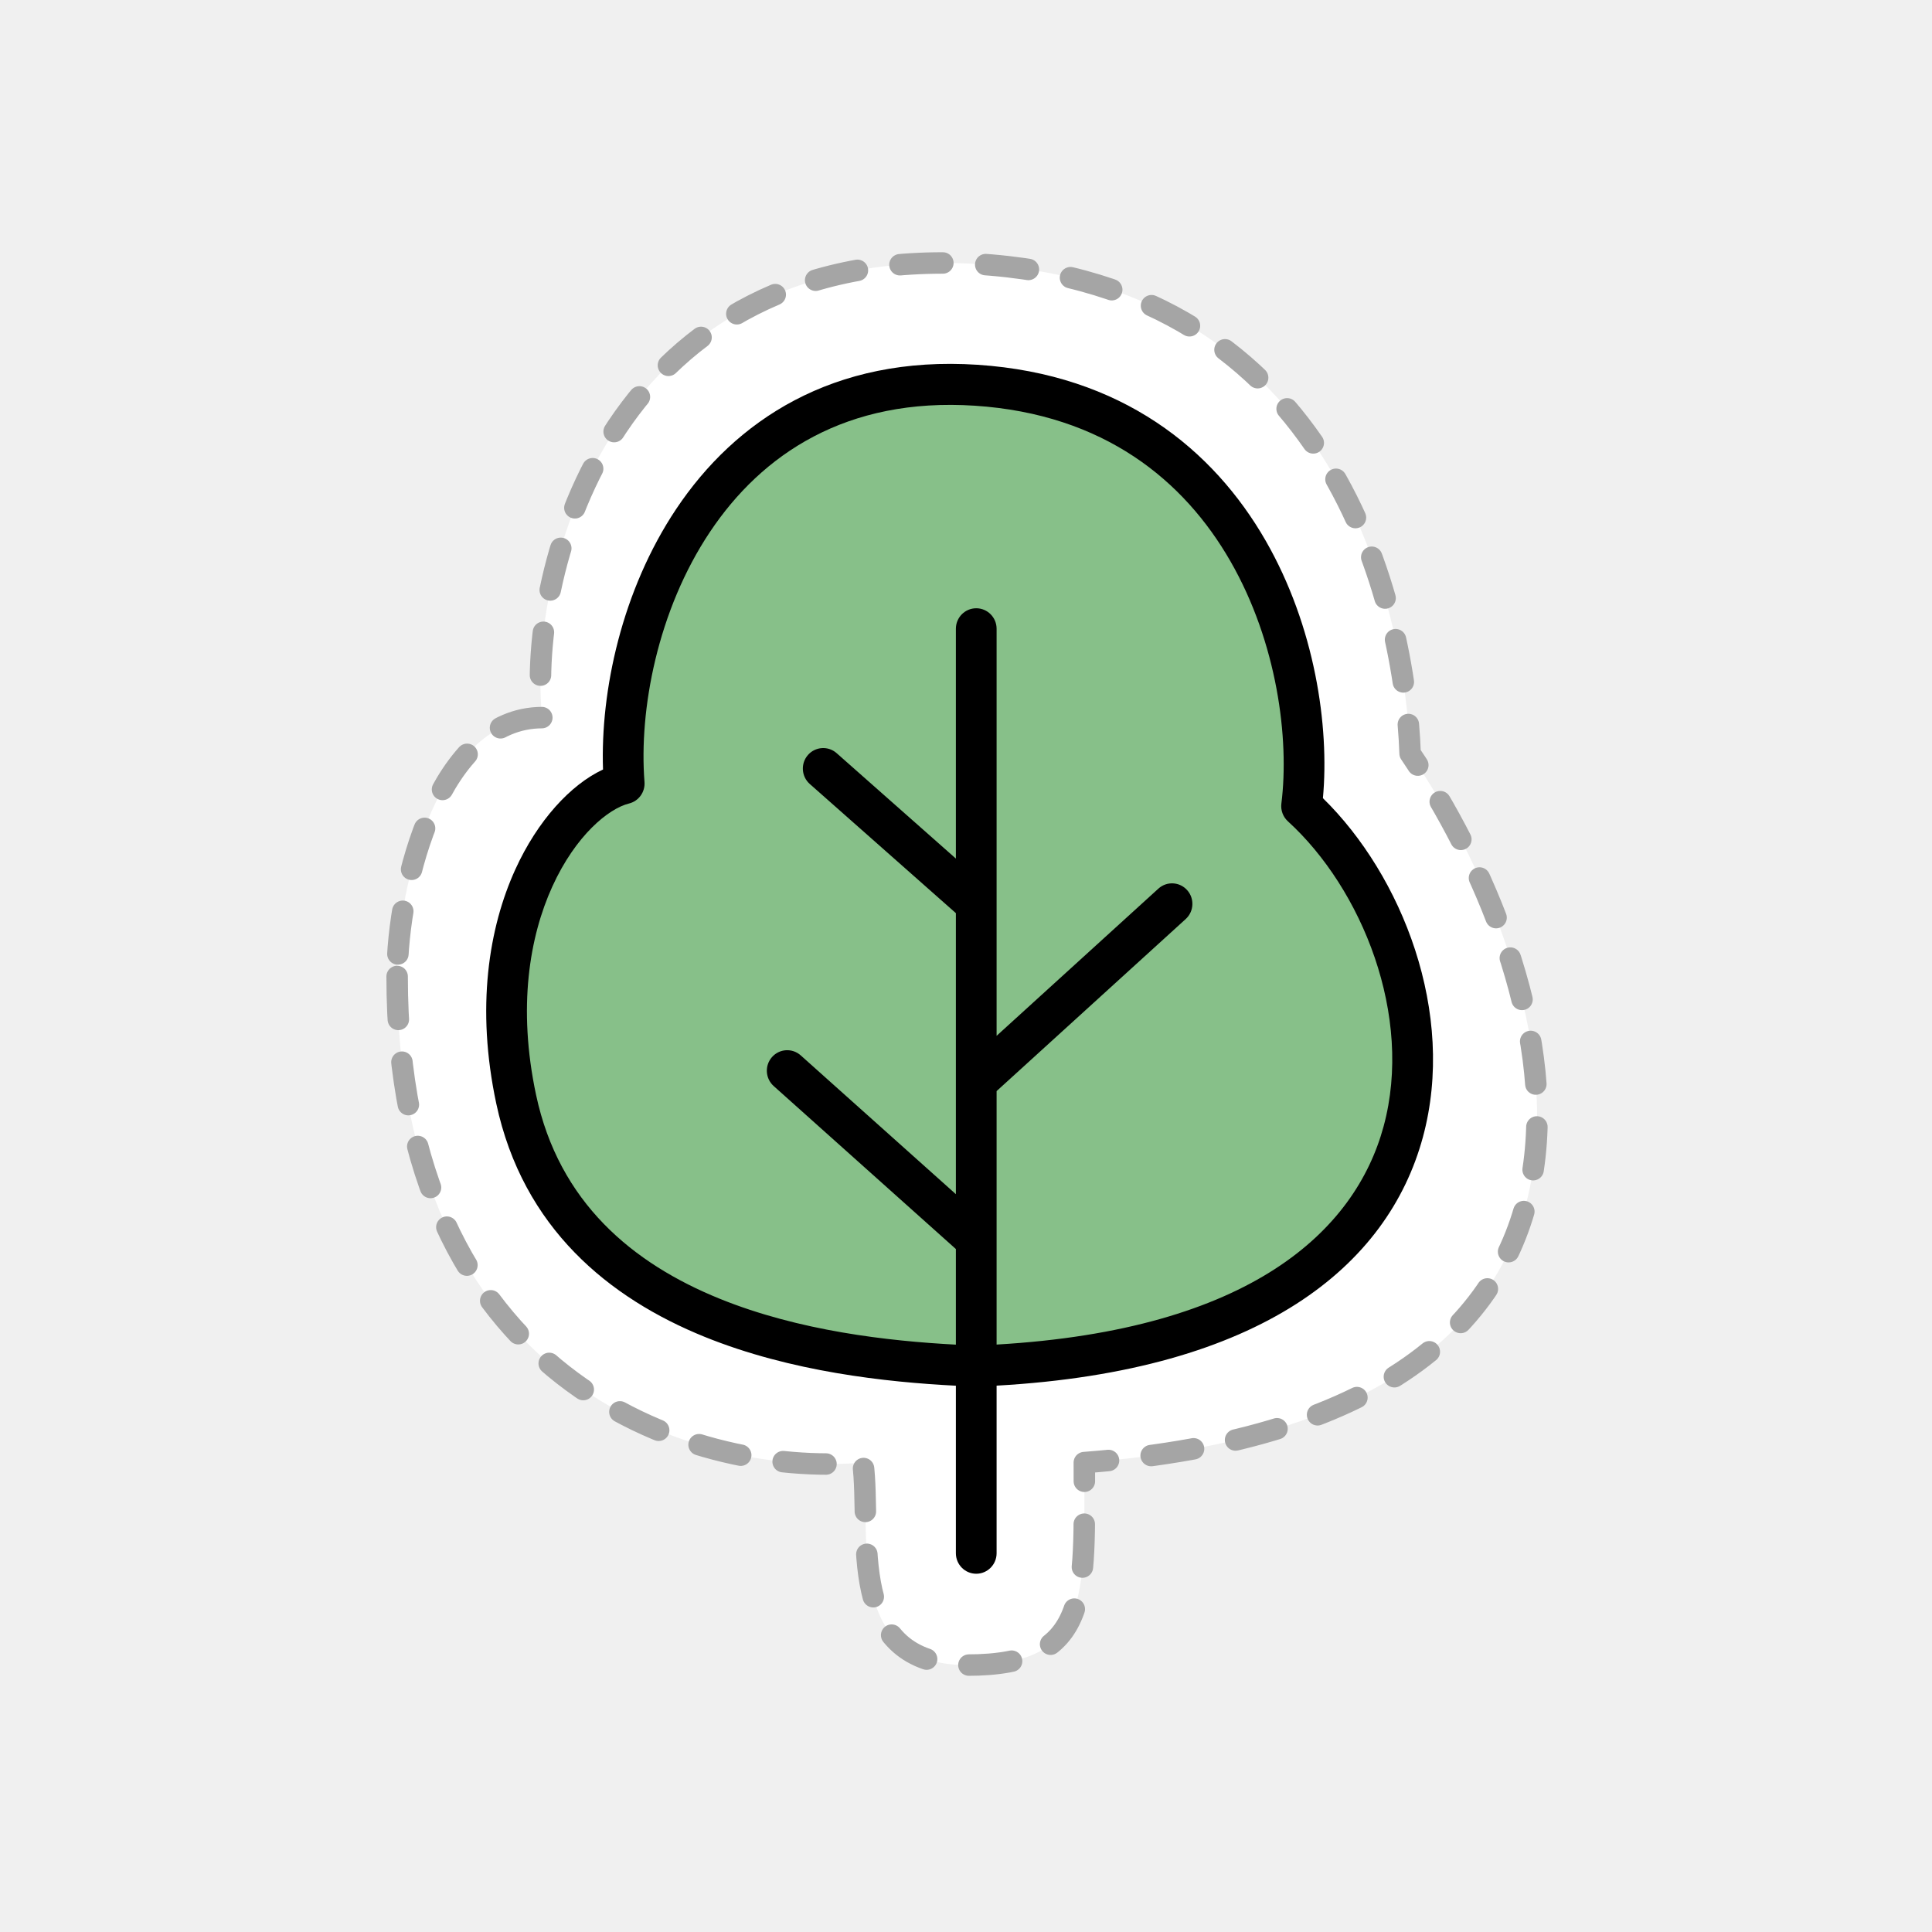
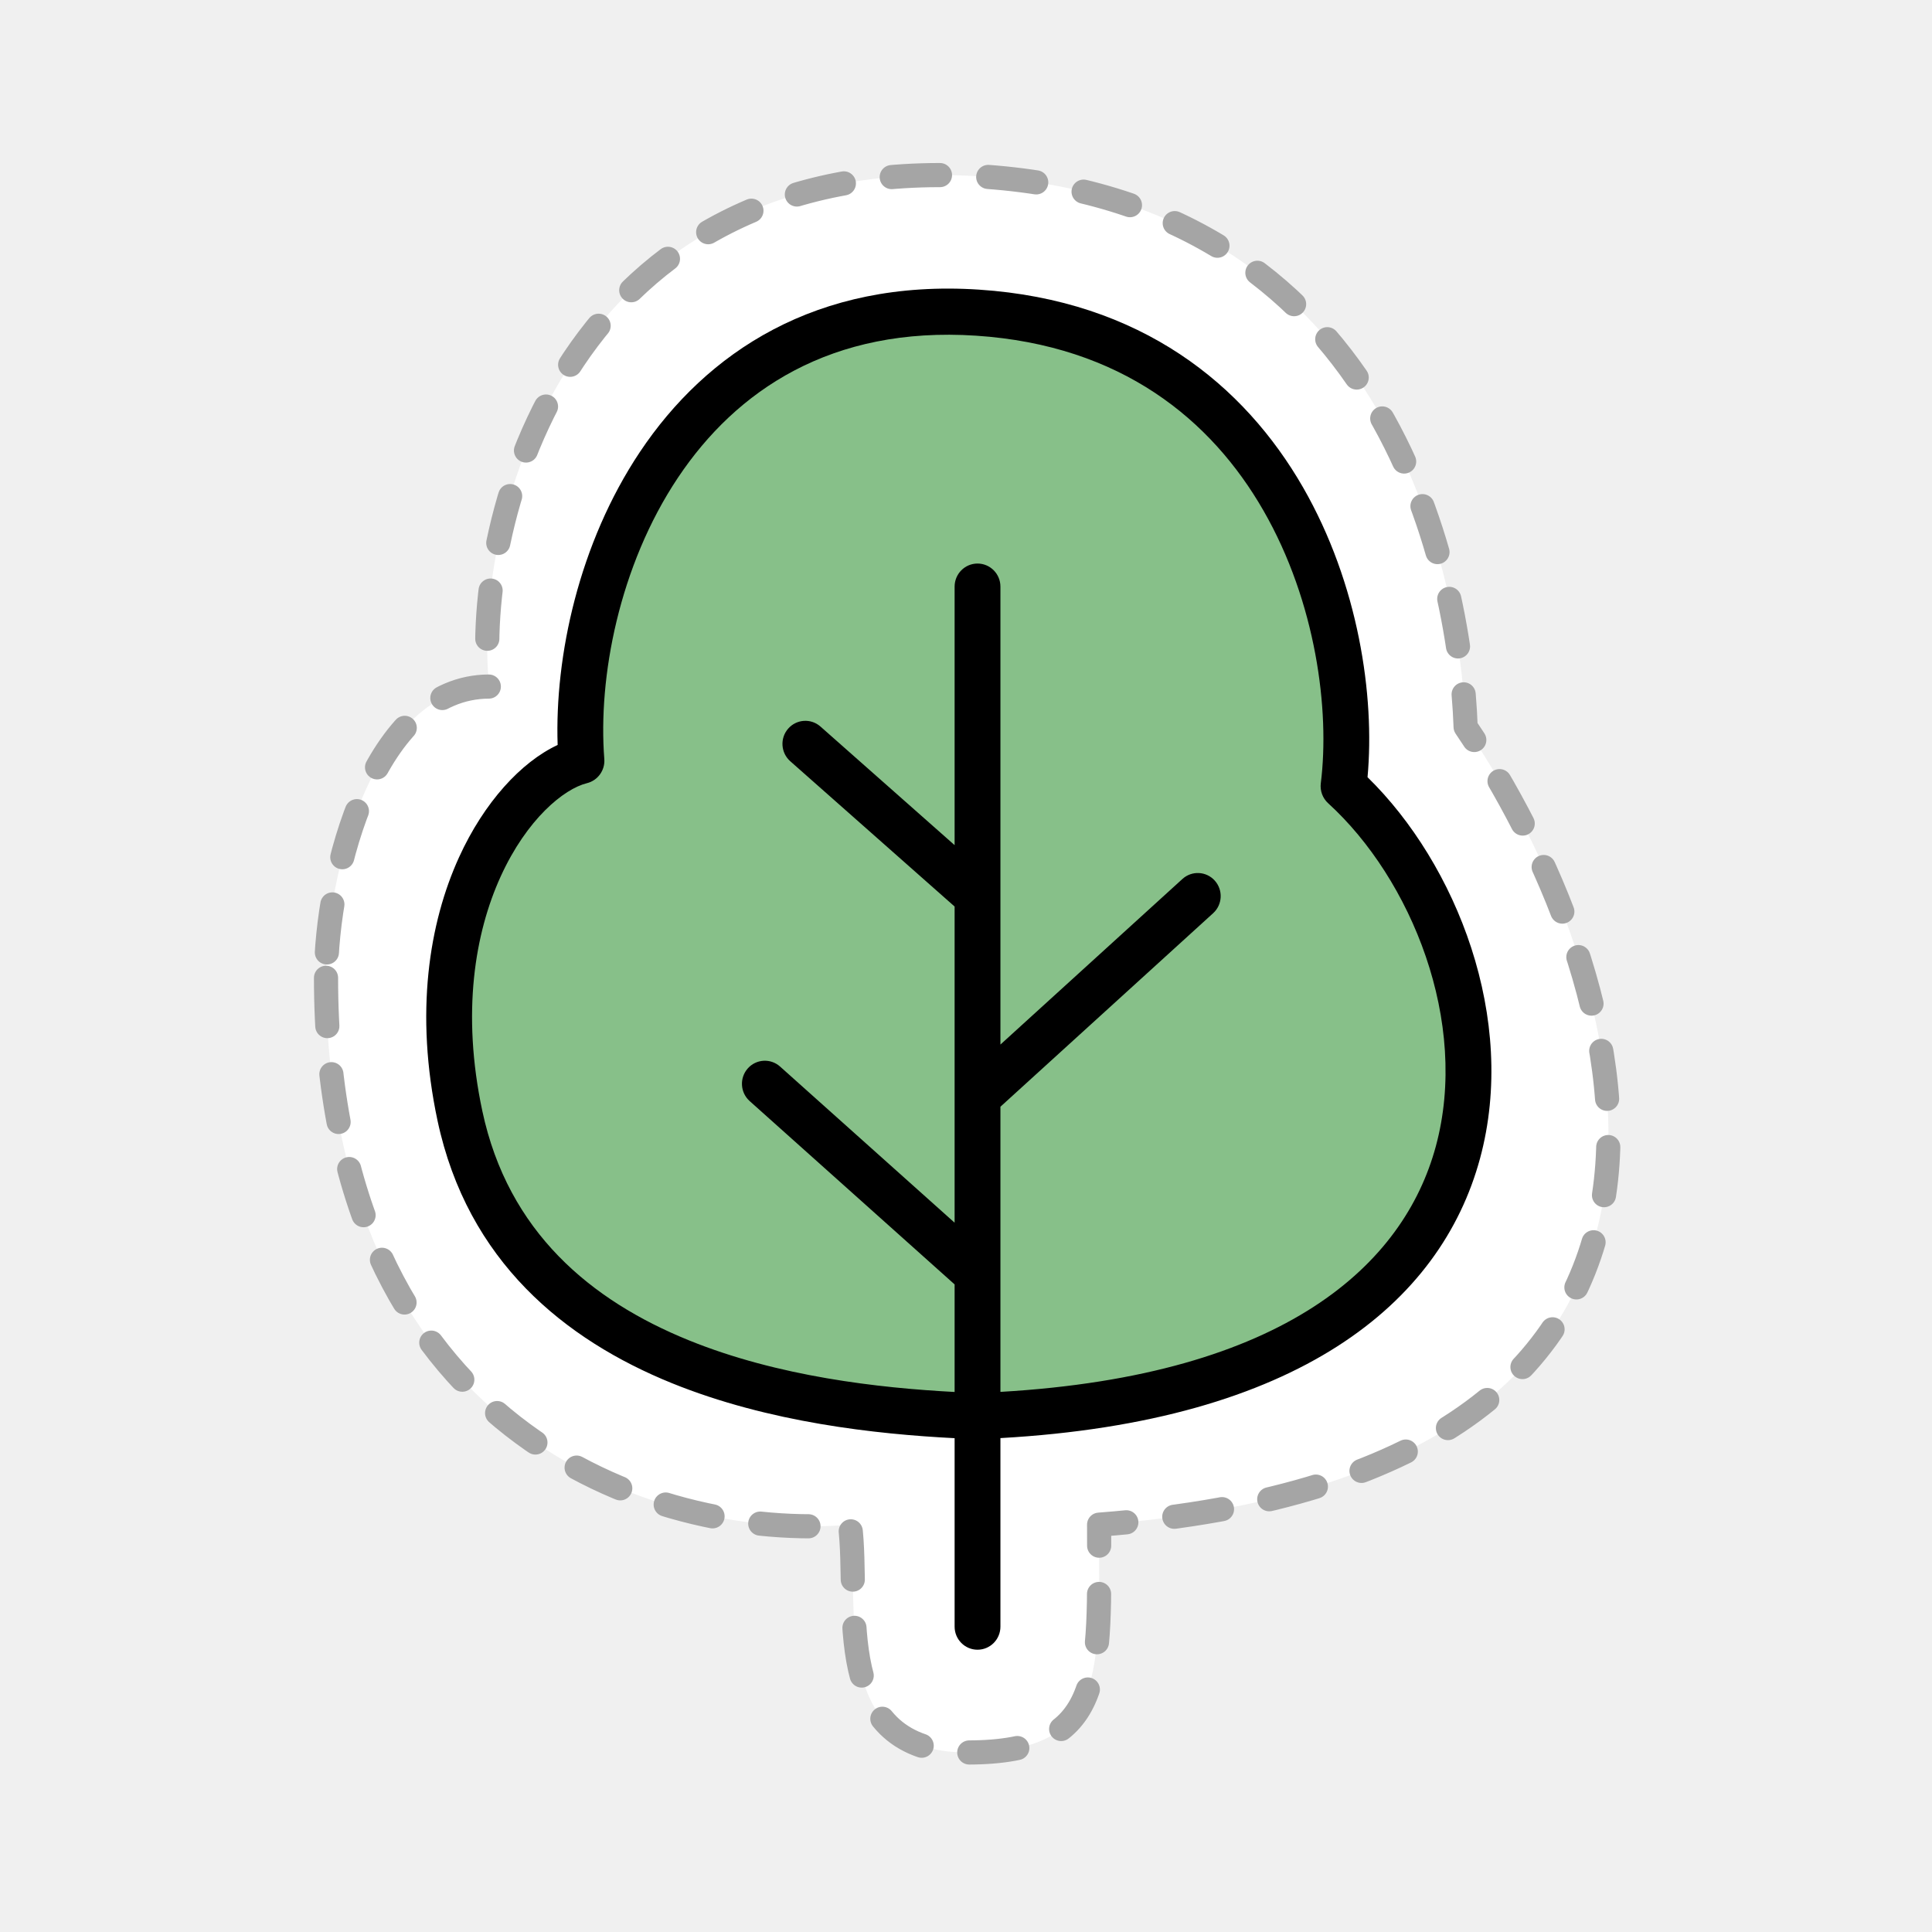
- <svg xmlns="http://www.w3.org/2000/svg" width="360" height="360" viewBox="0 0 360 360" fill="none">
-   <path d="M74 181.956C73.998 256.291 127.591 275.399 160.788 272.533C162.527 285.907 156.995 310.267 180.233 310.267C203.471 310.267 202.049 297.37 202.049 272.533C317.387 263.745 289.469 179.886 262.753 140.401C261.804 113.335 248.81 52.994 181.656 49.173C114.501 45.352 98.029 105.693 101.032 133.715C82.062 133.715 74.001 164.283 74 181.956Z" fill="white" stroke="#A5A5A5" stroke-width="4" stroke-linecap="round" stroke-linejoin="round" stroke-dasharray="8 8" />
-   <path d="M96.181 204.829C105.407 248.104 155.77 253.571 181.908 254.551C284.045 250.625 271.744 176.819 242.53 150.209C245.745 124.58 232.9 75.147 181.908 71.786C130.917 68.424 114.073 117.578 116.31 146.008C105.547 148.669 88.89 170.627 96.181 204.829Z" fill="#87C089" />
-   <path d="M178.114 289.424V258.208C165.125 257.543 147.364 255.616 131.285 249.095C113.531 241.895 97.433 228.902 92.472 205.631C88.662 187.761 91.072 172.878 96.026 161.998C100.172 152.894 106.317 146.208 112.364 143.388C111.864 128.772 115.852 110.028 126.001 94.841C136.979 78.412 155.174 66.194 182.156 67.972C209.057 69.746 226.088 83.778 235.83 100.733C245.01 116.709 247.742 135.273 246.507 148.727C261.202 163.101 271.421 188.72 265.135 211.894C258.634 235.861 235.114 255.422 185.702 258.194V289.424C185.702 291.534 184.003 293.245 181.908 293.245C179.813 293.245 178.114 291.534 178.114 289.424ZM181.661 75.599C157.652 74.016 141.928 84.694 132.296 99.108C122.523 113.733 119.033 132.249 120.092 145.706C120.239 147.573 119.02 149.272 117.214 149.719C113.411 150.659 107.275 155.628 102.923 165.183C98.682 174.498 96.409 187.695 99.891 204.027C104.155 224.031 117.851 235.409 134.119 242.006C148.905 248.002 165.485 249.887 178.114 250.555V232.739L144.164 202.368C142.598 200.967 142.456 198.552 143.847 196.974C145.239 195.396 147.637 195.254 149.204 196.655L178.114 222.517V170.15L150.891 146.083C149.316 144.69 149.159 142.277 150.541 140.691C151.924 139.105 154.321 138.948 155.896 140.34L178.114 159.982V117.162C178.114 115.052 179.813 113.341 181.908 113.341C184.003 113.341 185.702 115.052 185.702 117.162V193.011L215.848 165.584C217.403 164.17 219.802 164.293 221.206 165.859C222.611 167.425 222.489 169.841 220.934 171.255L185.702 203.309V250.54C233.064 247.793 252.538 229.336 257.815 209.88C263.408 189.262 253.746 165.578 239.985 153.043C239.065 152.205 238.61 150.969 238.766 149.73C240.278 137.671 237.995 119.758 229.263 104.561C220.639 89.552 205.751 77.187 181.661 75.599Z" fill="black" />
+ <svg xmlns="http://www.w3.org/2000/svg" width="320" height="320" viewBox="0 0 320 320" fill="none">
+   <path d="M54 161.956C53.998 236.291 107.591 255.399 140.788 252.533C142.527 265.907 136.995 290.267 160.233 290.267C183.471 290.267 182.049 277.37 182.049 252.533C297.387 243.745 269.469 159.886 242.753 120.401C241.804 93.335 228.81 32.994 161.656 29.173C94.501 25.352 78.029 85.693 81.032 113.715C62.062 113.715 54.001 144.283 54 161.956Z" fill="white" stroke="#A5A5A5" stroke-width="4" stroke-linecap="round" stroke-linejoin="round" stroke-dasharray="8 8" />
+   <path d="M76.181 184.829C85.407 228.104 135.77 233.571 161.908 234.551C264.045 230.625 251.744 156.819 222.53 130.209C225.745 104.58 212.9 55.147 161.908 51.786C110.917 48.425 94.073 97.578 96.31 126.008C85.547 128.669 68.89 150.627 76.181 184.829Z" fill="#87C089" />
+   <path d="M158.114 269.424V238.208C145.125 237.543 127.364 235.616 111.285 229.095C93.531 221.895 77.433 208.902 72.472 185.631C68.662 167.761 71.072 152.878 76.026 141.998C80.172 132.894 86.317 126.208 92.364 123.388C91.864 108.772 95.853 90.028 106.001 74.841C116.979 58.412 135.174 46.194 162.156 47.972C189.057 49.746 206.088 63.778 215.83 80.733C225.01 96.709 227.742 115.273 226.507 128.727C241.202 143.101 251.421 168.72 245.135 191.894C238.634 215.861 215.114 235.422 165.702 238.194V269.424C165.702 271.534 164.003 273.245 161.908 273.245C159.813 273.245 158.114 271.534 158.114 269.424ZM161.661 55.599C137.652 54.016 121.928 64.694 112.296 79.108C102.523 93.733 99.033 112.249 100.092 125.706C100.239 127.573 99.02 129.272 97.214 129.719C93.411 130.659 87.275 135.628 82.923 145.183C78.682 154.498 76.409 167.695 79.891 184.027C84.155 204.031 97.851 215.409 114.119 222.006C128.905 228.002 145.485 229.887 158.114 230.555V212.739L124.164 182.368C122.598 180.967 122.456 178.552 123.847 176.974C125.239 175.396 127.637 175.254 129.204 176.655L158.114 202.517V150.15L130.891 126.083C129.316 124.69 129.159 122.277 130.541 120.691C131.924 119.105 134.321 118.948 135.896 120.34L158.114 139.982V97.162C158.114 95.052 159.813 93.341 161.908 93.341C164.003 93.341 165.702 95.052 165.702 97.162V173.011L195.848 145.584C197.403 144.17 199.802 144.293 201.206 145.859C202.611 147.425 202.489 149.841 200.934 151.255L165.702 183.309V230.54C213.064 227.793 232.538 209.336 237.815 189.88C243.408 169.262 233.746 145.578 219.985 133.043C219.065 132.205 218.61 130.969 218.766 129.73C220.278 117.671 217.995 99.758 209.263 84.561C200.639 69.552 185.751 57.187 161.661 55.599Z" fill="black" />
</svg>
